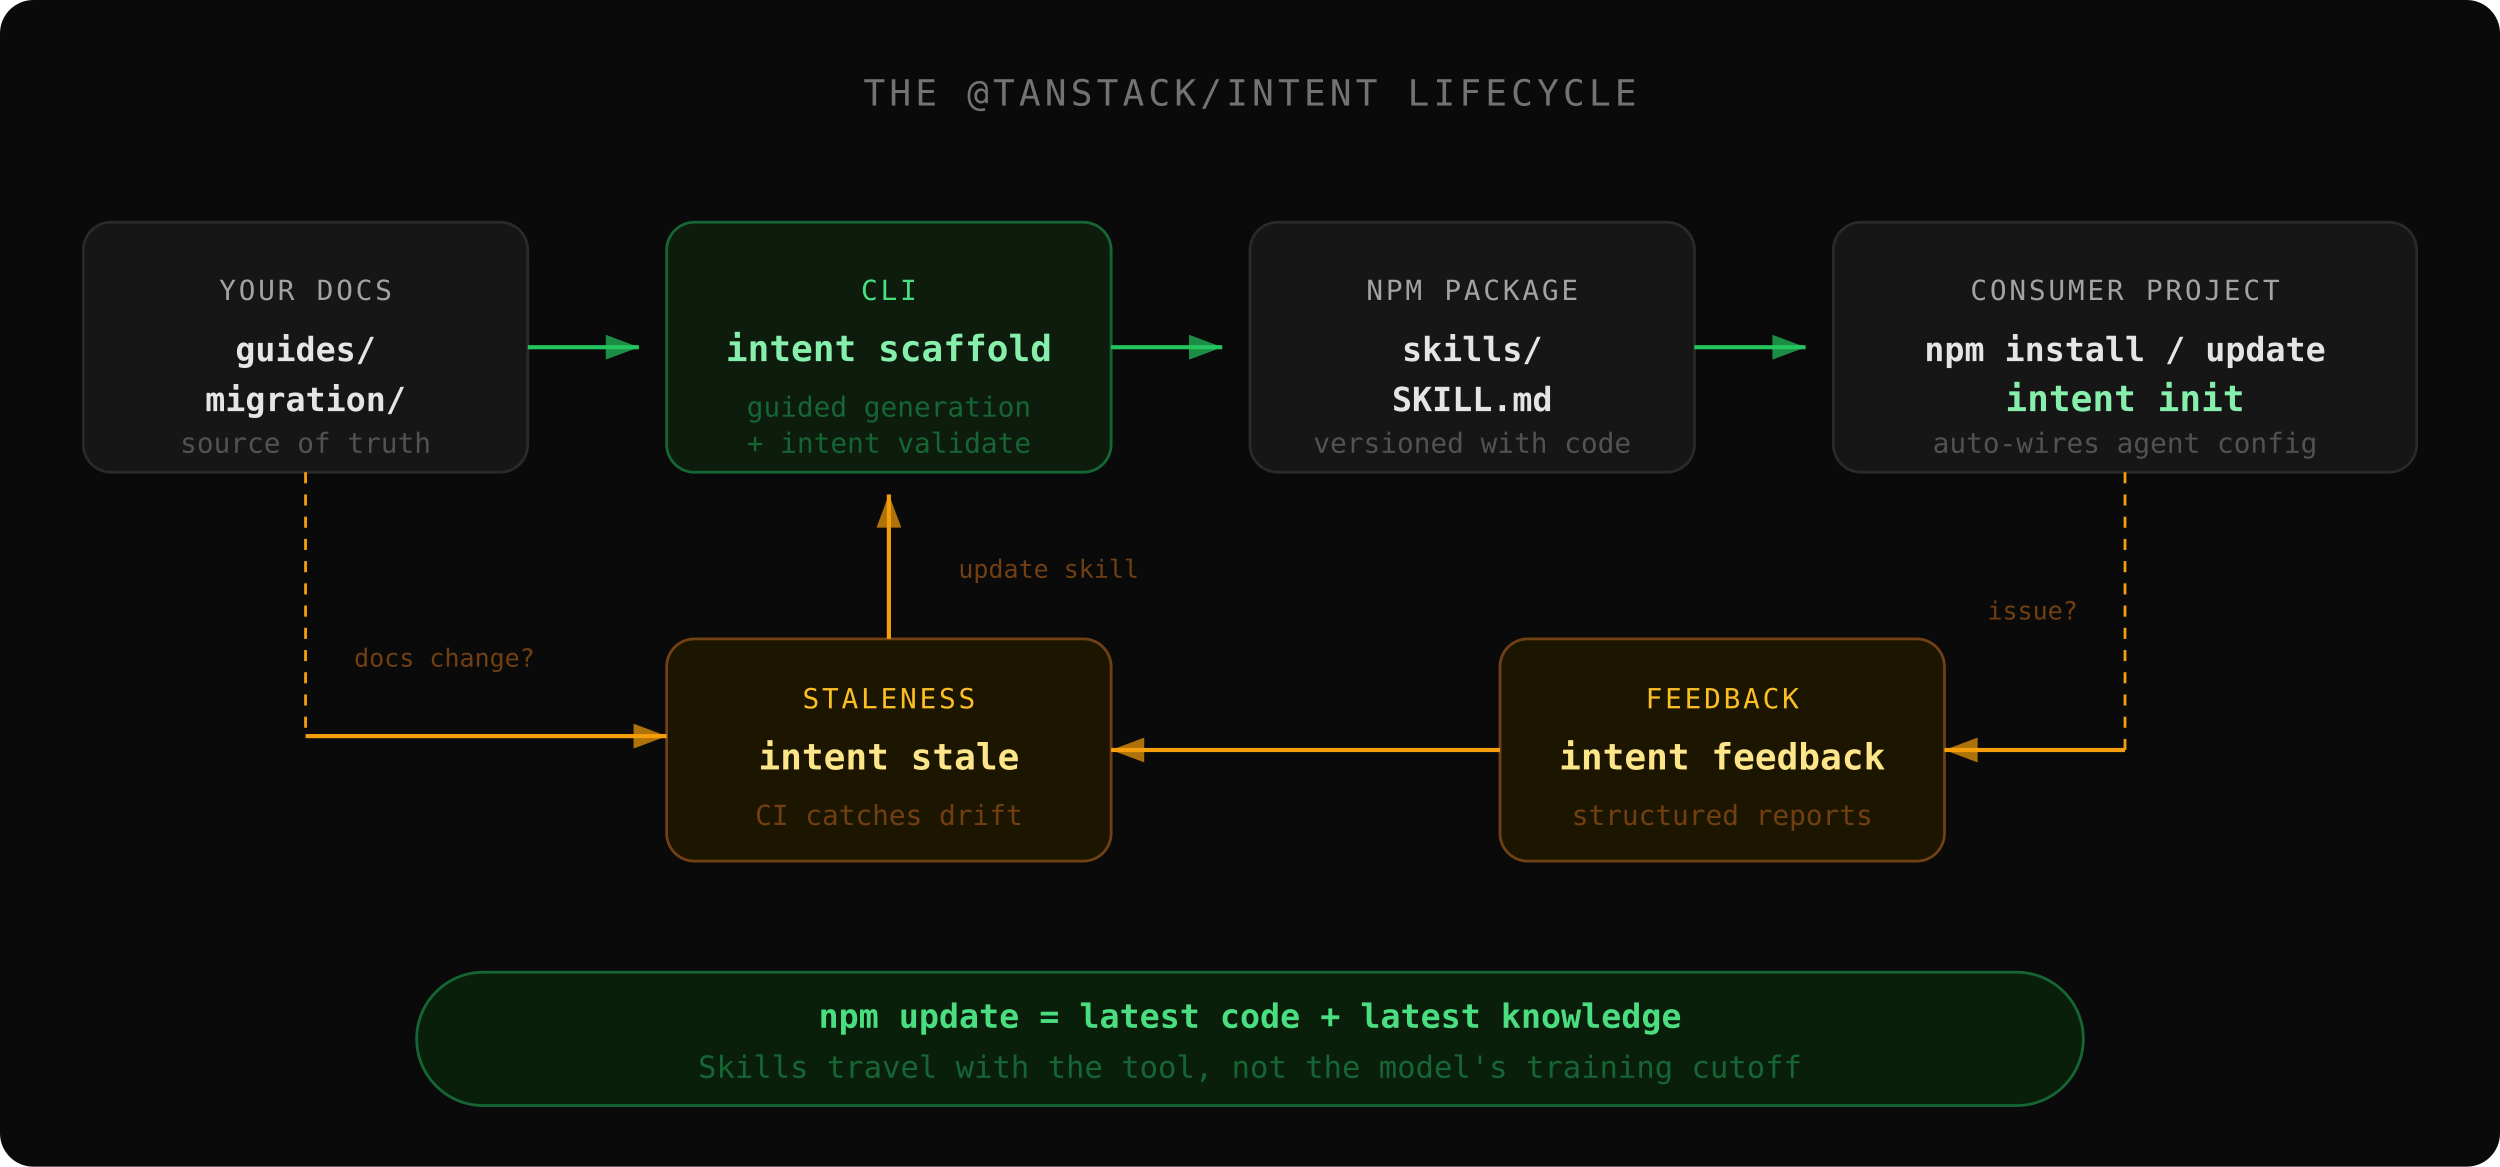
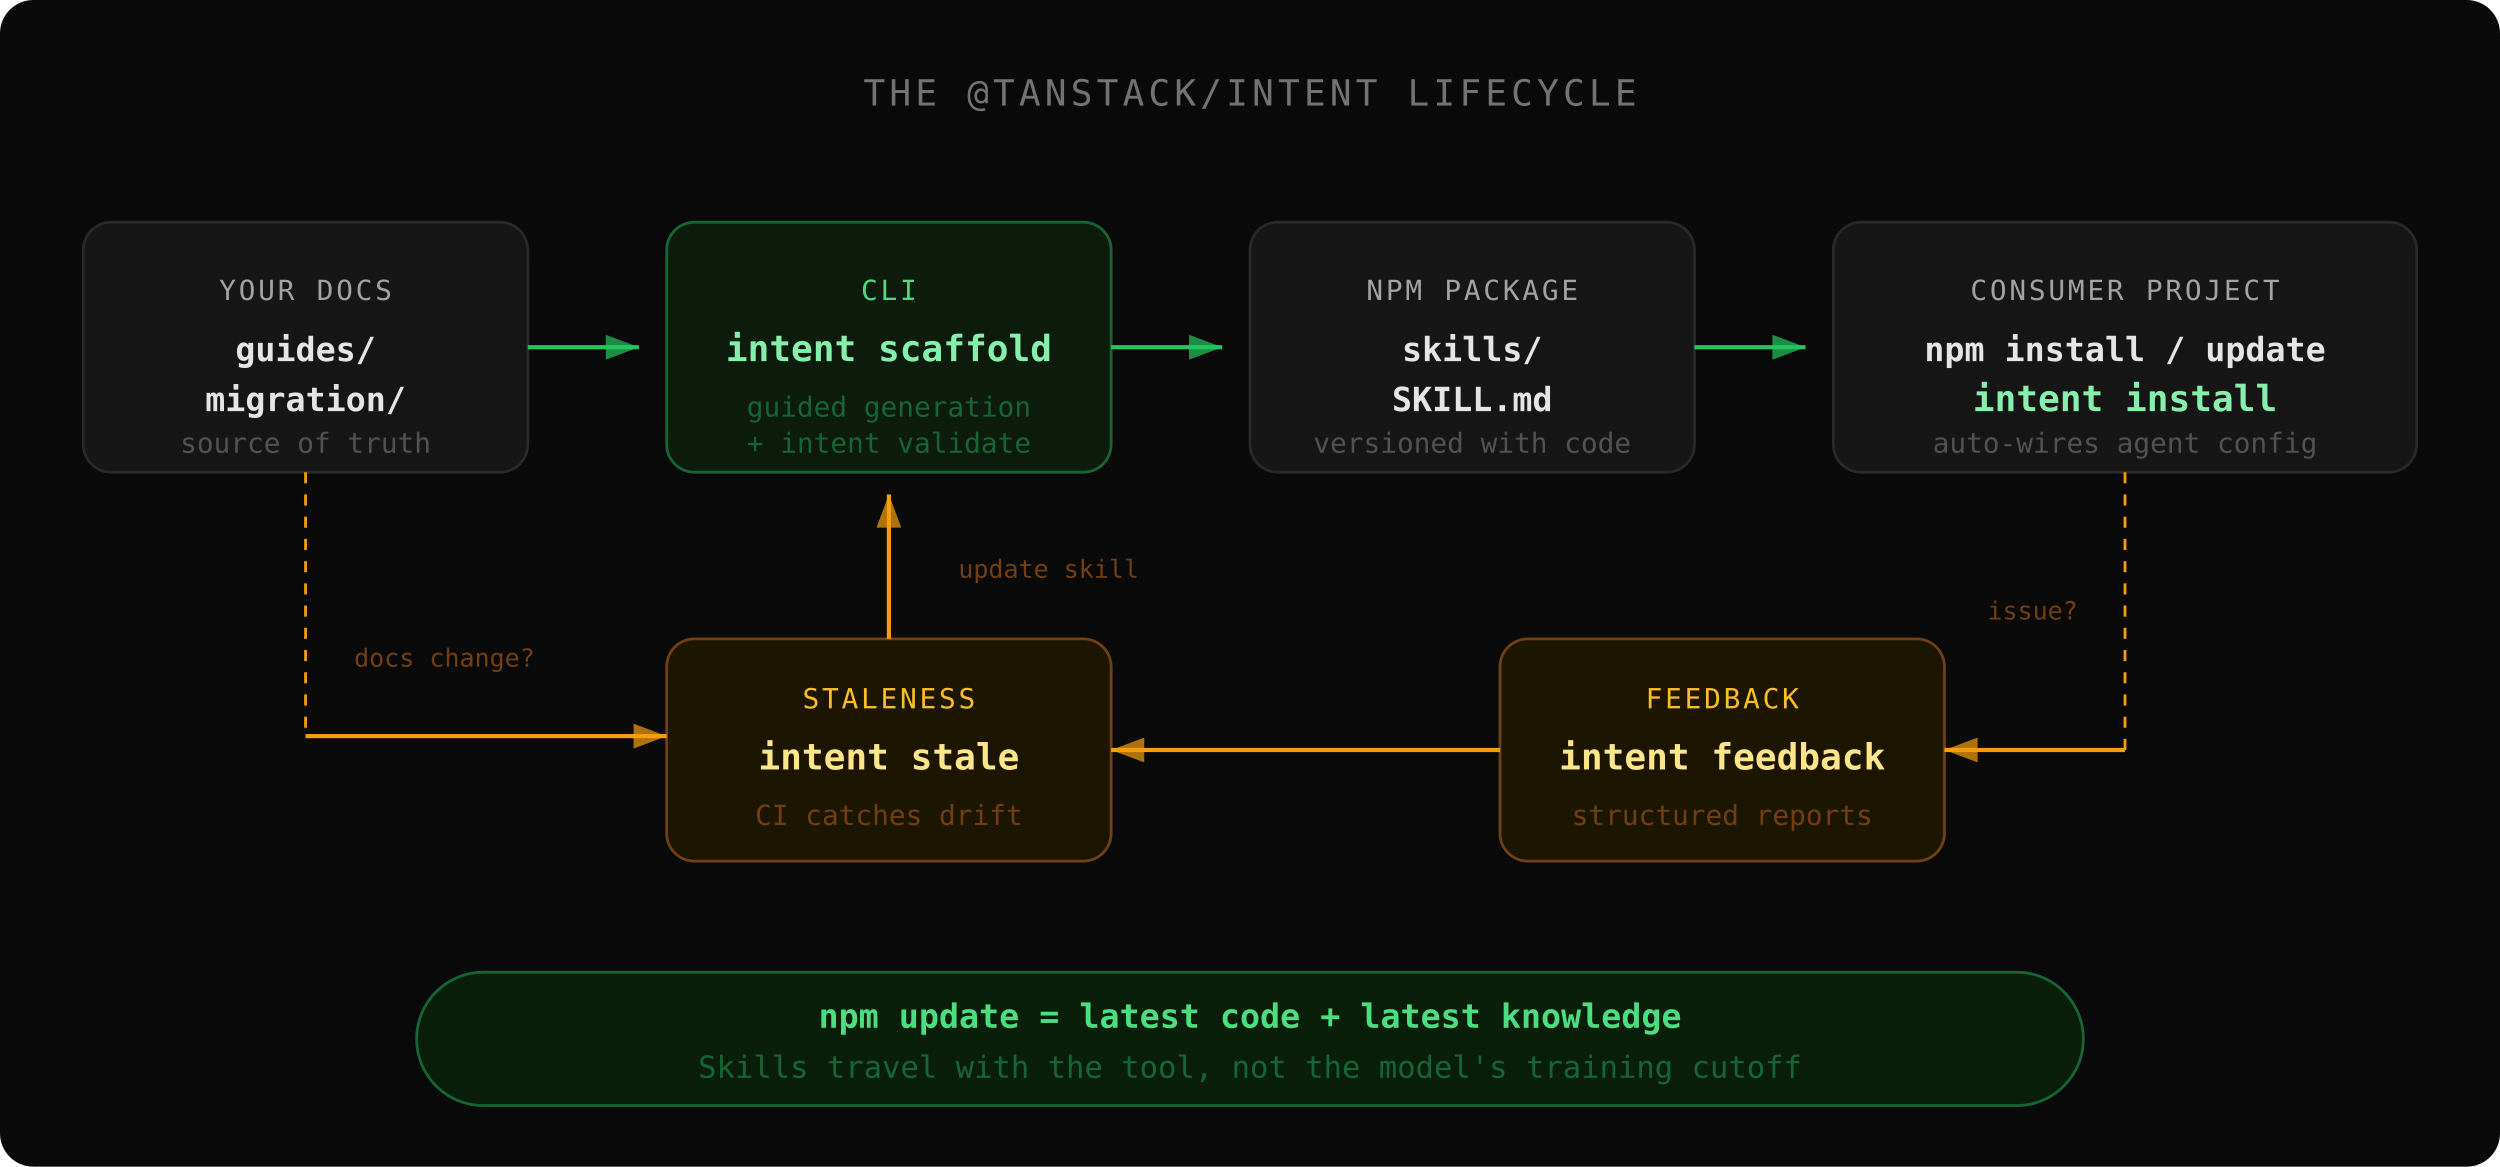
<svg xmlns="http://www.w3.org/2000/svg" viewBox="0 0 900 420" font-family="'SF Mono', 'Fira Code', 'JetBrains Mono', monospace">
  <defs>
    <filter id="shadow" x="-4%" y="-4%" width="108%" height="108%">
      <feDropShadow dx="0" dy="2" stdDeviation="3" flood-opacity="0.08" />
    </filter>
    <linearGradient id="flowGrad" x1="0" y1="0" x2="1" y2="0">
      <stop offset="0%" stop-color="#22c55e" stop-opacity="0.6" />
      <stop offset="100%" stop-color="#22c55e" stop-opacity="0.2" />
    </linearGradient>
    <marker id="arrowGreen" markerWidth="8" markerHeight="6" refX="8" refY="3" orient="auto">
      <polygon points="0 0, 8 3, 0 6" fill="#22c55e" opacity="0.7" />
    </marker>
    <marker id="arrowAmber" markerWidth="8" markerHeight="6" refX="8" refY="3" orient="auto">
      <polygon points="0 0, 8 3, 0 6" fill="#f59e0b" opacity="0.7" />
    </marker>
  </defs>
  <rect width="900" height="420" fill="#0a0a0a" rx="12" />
  <text x="450" y="38" text-anchor="middle" fill="#737373" font-size="13" font-weight="500" letter-spacing="1.5">THE @TANSTACK/INTENT LIFECYCLE</text>
  <rect x="30" y="80" width="160" height="90" rx="10" fill="#171717" stroke="#292929" stroke-width="1" filter="url(#shadow)" />
  <text x="110" y="108" text-anchor="middle" fill="#a3a3a3" font-size="10" letter-spacing="1">YOUR DOCS</text>
  <text x="110" y="130" text-anchor="middle" fill="#e5e5e5" font-size="12" font-weight="600">guides/</text>
  <text x="110" y="148" text-anchor="middle" fill="#e5e5e5" font-size="12" font-weight="600">migration/</text>
  <text x="110" y="163" text-anchor="middle" fill="#525252" font-size="10">source of truth</text>
  <line x1="190" y1="125" x2="230" y2="125" stroke="#22c55e" stroke-width="1.5" marker-end="url(#arrowGreen)" />
  <rect x="240" y="80" width="160" height="90" rx="10" fill="#0a1f0a" stroke="#166534" stroke-width="1" filter="url(#shadow)" />
  <text x="320" y="108" text-anchor="middle" fill="#4ade80" font-size="10" letter-spacing="1">CLI</text>
  <text x="320" y="130" text-anchor="middle" fill="#86efac" font-size="13" font-weight="700">intent scaffold</text>
  <text x="320" y="150" text-anchor="middle" fill="#166534" font-size="10">guided generation</text>
  <text x="320" y="163" text-anchor="middle" fill="#166534" font-size="10">+ intent validate</text>
  <line x1="400" y1="125" x2="440" y2="125" stroke="#22c55e" stroke-width="1.5" marker-end="url(#arrowGreen)" />
  <rect x="450" y="80" width="160" height="90" rx="10" fill="#171717" stroke="#292929" stroke-width="1" filter="url(#shadow)" />
  <text x="530" y="108" text-anchor="middle" fill="#a3a3a3" font-size="10" letter-spacing="1">NPM PACKAGE</text>
  <text x="530" y="130" text-anchor="middle" fill="#e5e5e5" font-size="12" font-weight="600">skills/</text>
  <text x="530" y="148" text-anchor="middle" fill="#e5e5e5" font-size="12" font-weight="600">SKILL.md</text>
  <text x="530" y="163" text-anchor="middle" fill="#525252" font-size="10">versioned with code</text>
  <line x1="610" y1="125" x2="650" y2="125" stroke="#22c55e" stroke-width="1.5" marker-end="url(#arrowGreen)" />
  <rect x="660" y="80" width="210" height="90" rx="10" fill="#171717" stroke="#292929" stroke-width="1" filter="url(#shadow)" />
  <text x="765" y="108" text-anchor="middle" fill="#a3a3a3" font-size="10" letter-spacing="1">CONSUMER PROJECT</text>
  <text x="765" y="130" text-anchor="middle" fill="#e5e5e5" font-size="12" font-weight="600">npm install / update</text>
-   <text x="765" y="148" text-anchor="middle" fill="#86efac" font-size="13" font-weight="700">intent init</text>
+   <text x="765" y="148" text-anchor="middle" fill="#86efac" font-size="13" font-weight="700">intent install</text>
  <text x="765" y="163" text-anchor="middle" fill="#525252" font-size="10">auto-wires agent config</text>
  <rect x="240" y="230" width="160" height="80" rx="10" fill="#1a1500" stroke="#713f12" stroke-width="1" filter="url(#shadow)" />
  <text x="320" y="255" text-anchor="middle" fill="#fbbf24" font-size="10" letter-spacing="1">STALENESS</text>
  <text x="320" y="277" text-anchor="middle" fill="#fde68a" font-size="13" font-weight="700">intent stale</text>
  <text x="320" y="297" text-anchor="middle" fill="#713f12" font-size="10">CI catches drift</text>
  <line x1="110" y1="170" x2="110" y2="265" stroke="#f59e0b" stroke-width="1" stroke-dasharray="4,4" />
  <line x1="110" y1="265" x2="240" y2="265" stroke="#f59e0b" stroke-width="1.5" marker-end="url(#arrowAmber)" />
  <text x="160" y="240" text-anchor="middle" fill="#713f12" font-size="9">docs change?</text>
  <line x1="320" y1="230" x2="320" y2="178" stroke="#f59e0b" stroke-width="1.5" marker-end="url(#arrowAmber)" />
  <text x="345" y="208" fill="#713f12" font-size="9">update skill</text>
  <rect x="540" y="230" width="160" height="80" rx="10" fill="#1a1500" stroke="#713f12" stroke-width="1" filter="url(#shadow)" />
  <text x="620" y="255" text-anchor="middle" fill="#fbbf24" font-size="10" letter-spacing="1">FEEDBACK</text>
  <text x="620" y="277" text-anchor="middle" fill="#fde68a" font-size="13" font-weight="700">intent feedback</text>
  <text x="620" y="297" text-anchor="middle" fill="#713f12" font-size="10">structured reports</text>
  <line x1="765" y1="170" x2="765" y2="270" stroke="#f59e0b" stroke-width="1" stroke-dasharray="4,4" />
  <line x1="765" y1="270" x2="700" y2="270" stroke="#f59e0b" stroke-width="1.5" marker-end="url(#arrowAmber)" />
  <text x="748" y="223" text-anchor="end" fill="#713f12" font-size="9">issue?</text>
  <line x1="540" y1="270" x2="400" y2="270" stroke="#f59e0b" stroke-width="1.5" marker-end="url(#arrowAmber)" />
  <rect x="150" y="350" width="600" height="48" rx="24" fill="#0a1f0a" stroke="#166534" stroke-width="1" />
  <text x="450" y="370" text-anchor="middle" fill="#4ade80" font-size="12" font-weight="600">npm update = latest code + latest knowledge</text>
  <text x="450" y="388" text-anchor="middle" fill="#166534" font-size="11">Skills travel with the tool, not the model's training cutoff</text>
</svg>
